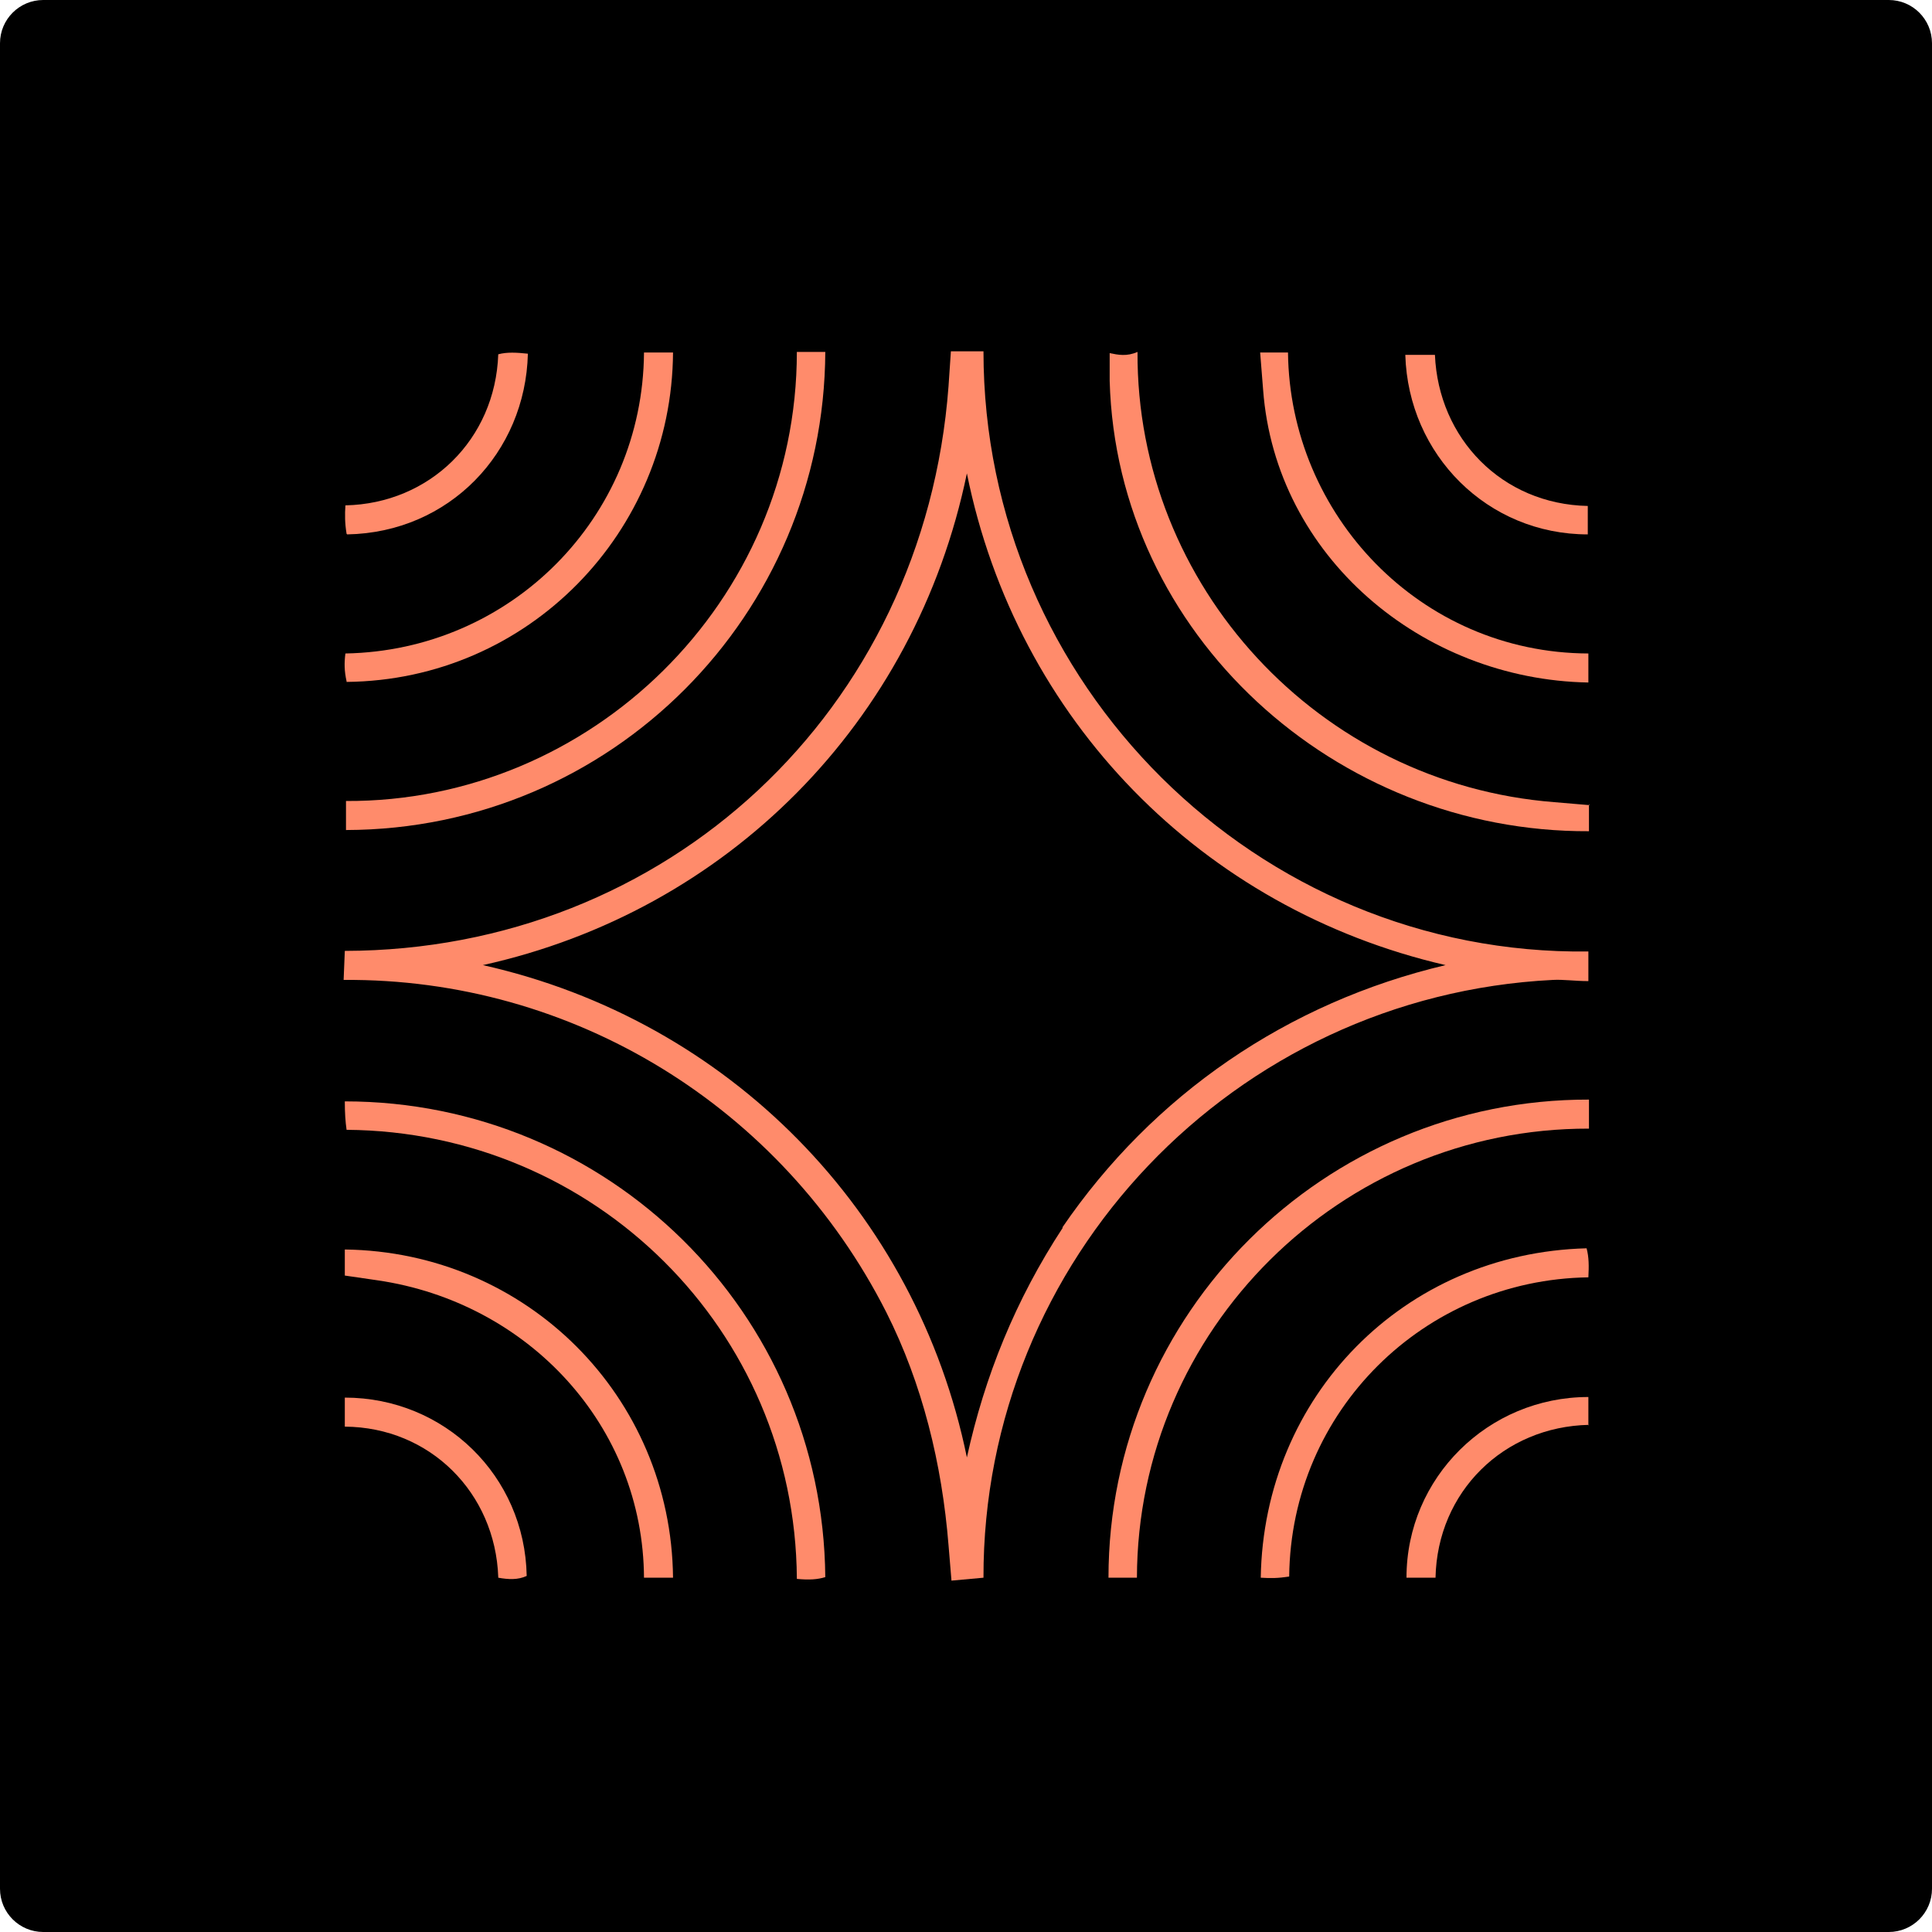
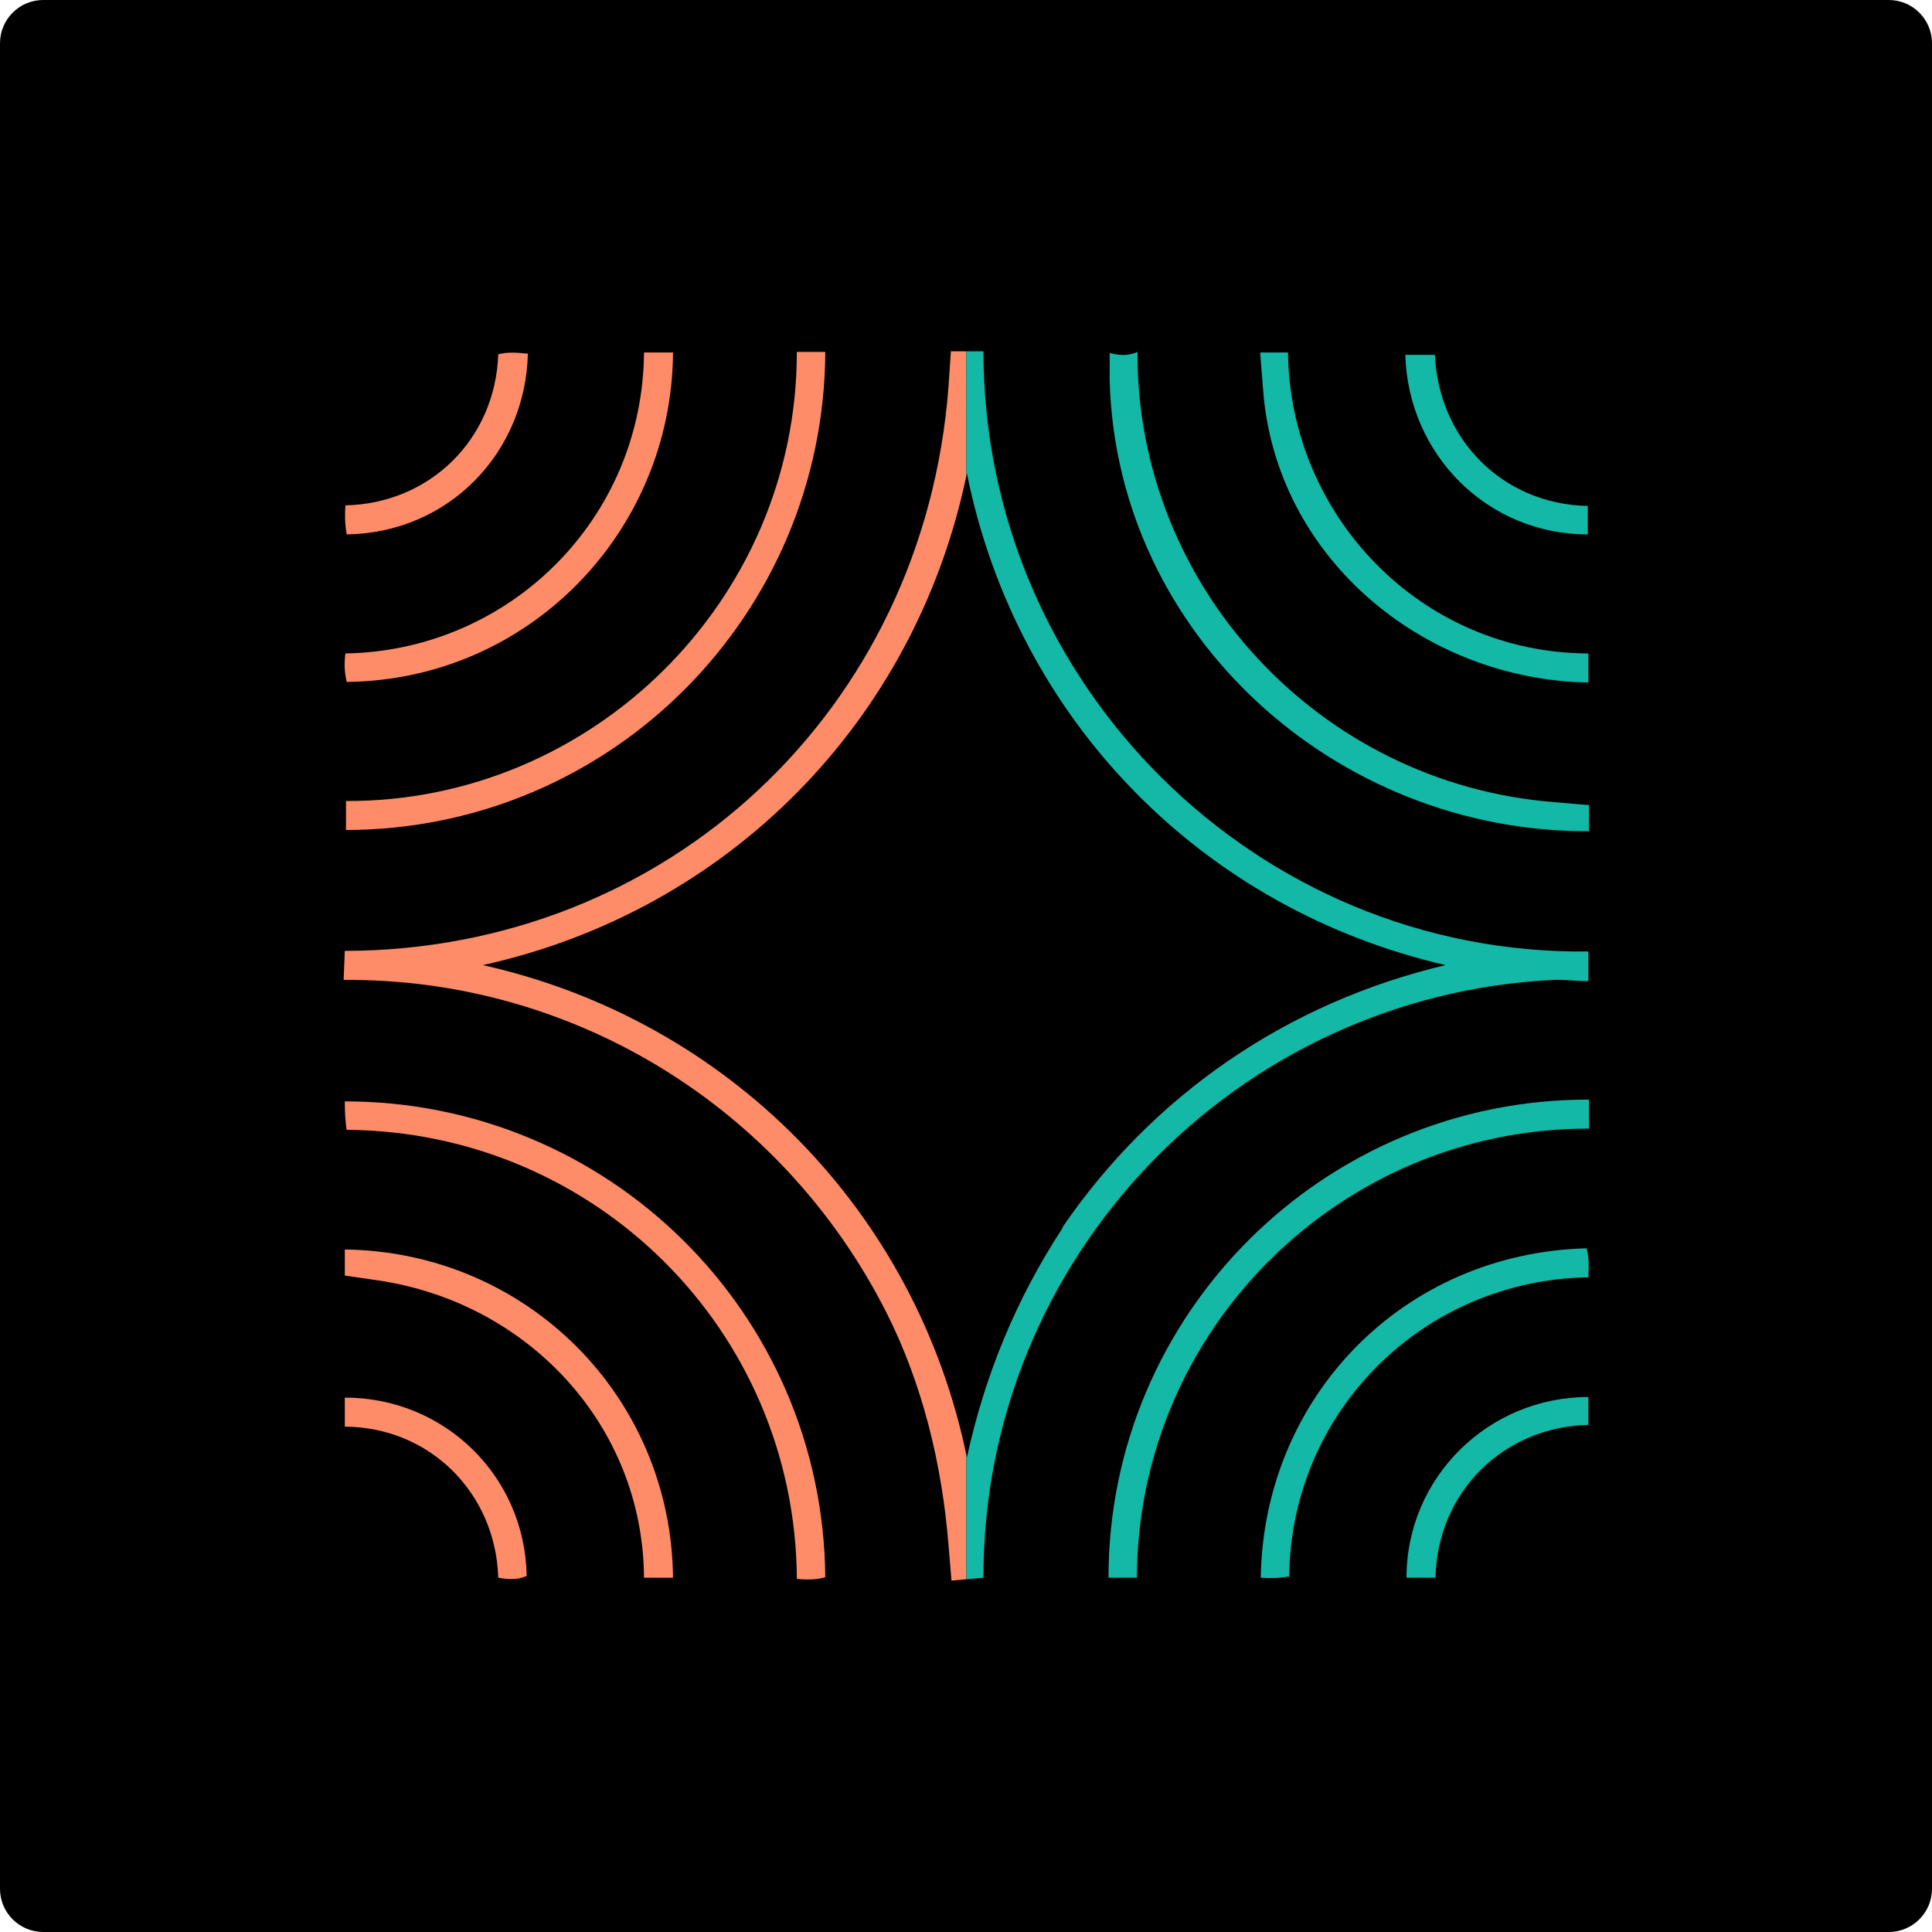
<svg xmlns="http://www.w3.org/2000/svg" id="Layer_2" data-name="Layer 2" viewBox="0 0 326.1 326.1">
  <defs>
    <style>
      .cls-1 {
-         fill: #ff8b6b;
+         fill: #ff8c69;
+       }
+ 
+       .cls-2 {
+         fill: #14B8A6;
      }
    </style>
+     <clipPath id="star-left">
+       <rect x="58" y="59" width="105.1" height="207.8" />
+     </clipPath>
+     <clipPath id="star-right">
+       <rect x="163.1" y="59" width="105.1" height="207.8" />
+     </clipPath>
  </defs>
  <g id="Layer_1-2" data-name="Layer 1">
    <rect width="326.1" height="326.1" rx="7.3" ry="7.3" />
    <g id="sBB1Ks.tif">
      <g>
        <path class="cls-1" d="M84.1,266.2c-.5-14.2-11.5-25.3-25.9-25.4v-4.9c16.8,0,30.4,13.2,30.7,30.1-1.5.7-3.1.6-4.8.3v-.1Z" />
-         <path class="cls-1" d="M268.2,240.5c-14.4.3-25.6,11.3-25.9,25.8h-4.9c0-16.9,13.8-30.5,30.7-30.5v4.8l.1-.1Z" />
+         <path class="cls-2" d="M268.2,240.5c-14.4.3-25.6,11.3-25.9,25.8h-4.9c0-16.9,13.8-30.5,30.7-30.5v4.8l.1-.1Z" />
        <g>
-           <path class="cls-1" d="M160.6,266.8l-.5-6c-1.1-13.7-4.4-27.2-10.5-39.3-17.6-34.7-52.9-56.4-91.6-56.1l.2-4.9c54.3-.1,97.8-40.5,101.9-95.3l.4-5.9h5.5c0,56.2,46.2,102,102.1,101.3v5c-2.3,0-4.2-.3-6-.2-53.8,2.7-96.2,47.2-96.1,100.9l-5.5.5h.1ZM179.3,207.2c15.3-22.4,38-38,64.7-44.3-41.1-9.5-72.4-41.4-80.8-83-8.7,42.1-40.5,73.9-81.7,83,41.5,9.3,73.2,41.6,81.7,83.1,3-13.7,8.2-26.6,16.2-38.8h-.1Z" />
-           <path class="cls-1" d="M268.2,190.5c-41.9-.1-76.2,33.9-76.3,75.8h-4.8c0-44.6,36.4-80.8,81.1-80.7v4.9h0Z" />
-           <path class="cls-1" d="M268.2,135.7v4.6c-42.8.2-79.7-33.2-80.9-76v-4.7c1.4.3,2.9.6,4.7-.2-.2,39.5,30.6,72.9,70.4,76l5.9.5-.1-.2Z" />
+           <path clip-path="url(#star-left)" class="cls-1" d="M160.6,266.8l-.5-6c-1.1-13.7-4.4-27.2-10.5-39.3-17.6-34.7-52.9-56.4-91.6-56.1l.2-4.9c54.3-.1,97.8-40.5,101.9-95.3l.4-5.9h5.5c0,56.2,46.2,102,102.1,101.3v5c-2.3,0-4.2-.3-6-.2-53.8,2.7-96.2,47.2-96.1,100.9l-5.5.5h.1ZM179.3,207.2c15.3-22.4,38-38,64.7-44.3-41.1-9.5-72.4-41.4-80.8-83-8.7,42.1-40.5,73.9-81.7,83,41.5,9.3,73.2,41.6,81.7,83.1,3-13.7,8.2-26.6,16.2-38.8h-.1Z" />
+           <path clip-path="url(#star-right)" class="cls-2" d="M160.6,266.8l-.5-6c-1.1-13.7-4.4-27.2-10.5-39.3-17.6-34.7-52.9-56.4-91.6-56.1l.2-4.9c54.3-.1,97.8-40.5,101.9-95.3l.4-5.9h5.5c0,56.2,46.2,102,102.1,101.3v5c-2.3,0-4.2-.3-6-.2-53.8,2.7-96.2,47.2-96.1,100.9l-5.5.5h.1ZM179.3,207.2c15.3-22.4,38-38,64.7-44.3-41.1-9.5-72.4-41.4-80.8-83-8.7,42.1-40.5,73.9-81.7,83,41.5,9.3,73.2,41.6,81.7,83.1,3-13.7,8.2-26.6,16.2-38.8h-.1Z" />
+           <path class="cls-2" d="M268.2,190.5c-41.9-.1-76.2,33.9-76.3,75.8h-4.8c0-44.6,36.4-80.8,81.1-80.7v4.9h0Z" />
+           <path class="cls-2" d="M268.2,135.7v4.6c-42.8.2-79.7-33.2-80.9-76v-4.7c1.4.3,2.9.6,4.7-.2-.2,39.5,30.6,72.9,70.4,76l5.9.5-.1-.2Z" />
          <path class="cls-1" d="M58.4,140.1v-4.9c41.3.2,76.1-33.6,76.1-75.8h4.8c-.2,44.3-36,80.6-80.9,80.7Z" />
          <path class="cls-1" d="M134.5,266.4c-.3-41.9-34.1-75.4-76-75.7-.2-1.4-.3-2.8-.3-4.8,44.4,0,80.7,35.6,81.1,80.3-1.3.4-2.7.5-4.8.3v-.1Z" />
          <path class="cls-1" d="M108.7,266.4c-.1-25.8-19.6-46.6-45-50.3l-5.5-.8v-4.4c30.7.4,55.1,24.8,55.4,55.4h-4.9v.1Z" />
          <path class="cls-1" d="M58.5,115c-.4-1.8-.4-3.1-.2-4.7,27.9-.5,50.2-22.9,50.4-50.8h4.9c-.2,30.3-24.4,55.3-55.1,55.6v-.1Z" />
-           <path class="cls-1" d="M268.1,110.3v4.9c-28.1-.5-52.8-21.3-54.9-49.4l-.5-6.3h4.7c.3,27.4,22.3,50.7,50.7,50.8Z" />
-           <path class="cls-1" d="M217.6,266.1c-1.9.3-3.1.3-4.8.2.5-30.6,24.1-54.8,55-55.6.4,1.5.4,3,.3,4.9-27.7.4-50.2,22.5-50.5,50.5h0Z" />
-           <path class="cls-1" d="M268,85.4v4.8c-16.9,0-30.3-13.4-30.8-30.3h5c.6,14.1,11.3,25.2,25.8,25.5Z" />
+           <path class="cls-2" d="M268.1,110.3v4.9c-28.1-.5-52.8-21.3-54.9-49.4l-.5-6.3h4.7c.3,27.4,22.3,50.7,50.7,50.8Z" />
+           <path class="cls-2" d="M217.6,266.1c-1.9.3-3.1.3-4.8.2.5-30.6,24.1-54.8,55-55.6.4,1.5.4,3,.3,4.9-27.7.4-50.2,22.5-50.5,50.5h0Z" />
+           <path class="cls-2" d="M268,85.4v4.8c-16.9,0-30.3-13.4-30.8-30.3h5c.6,14.1,11.3,25.2,25.8,25.5Z" />
          <path class="cls-1" d="M58.5,90.1c-.3-1.8-.3-3.2-.2-4.8,14.2-.3,25.3-11.1,25.8-25.5,1.5-.4,3.1-.3,5-.1-.4,16.7-13.3,30.2-30.5,30.5l-.1-.1Z" />
        </g>
      </g>
    </g>
  </g>
</svg>
